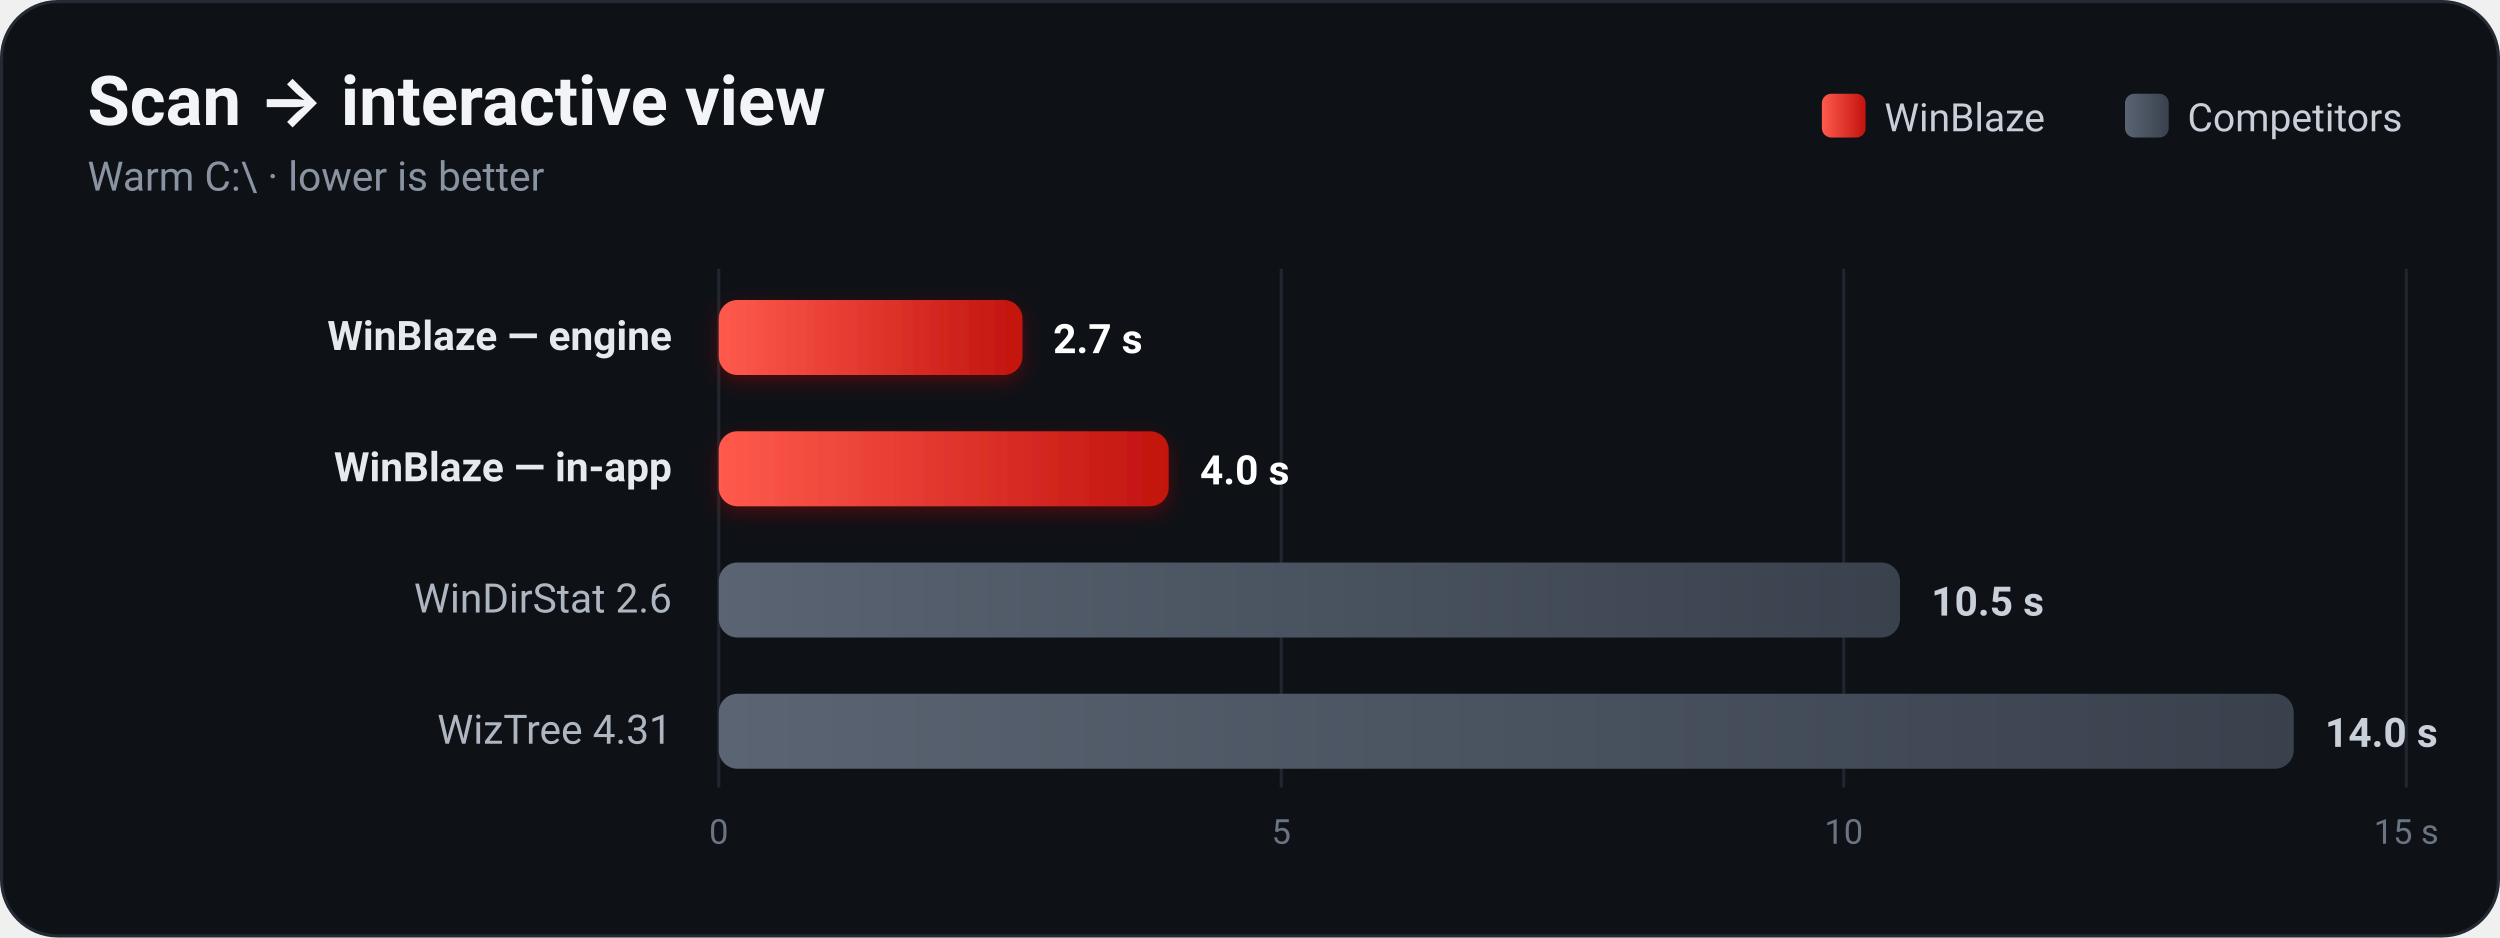
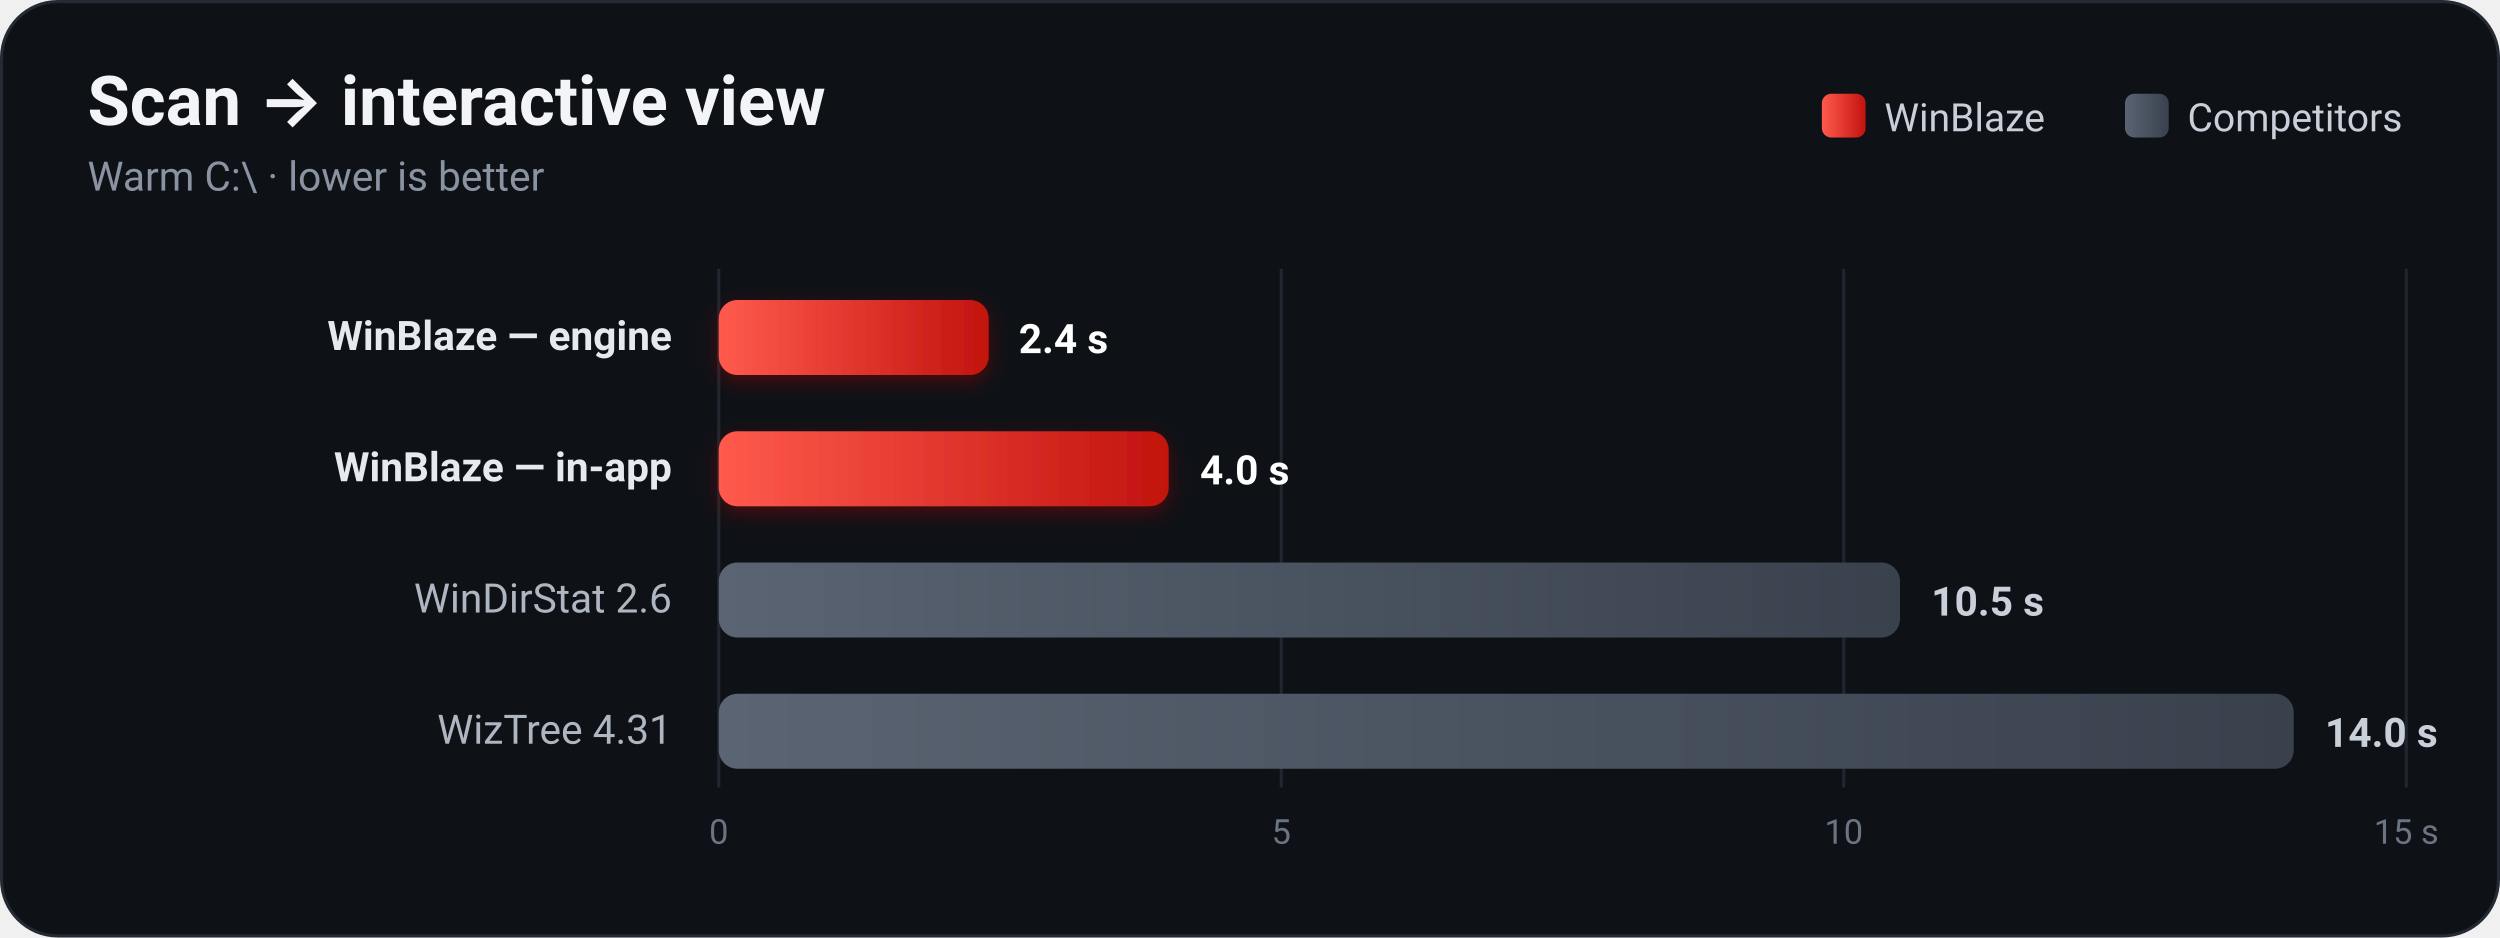
- <svg xmlns="http://www.w3.org/2000/svg" viewBox="0 0 800 300" width="800" height="300" font-family="'Segoe UI', system-ui, -apple-system, Roboto, sans-serif" role="img" aria-label="Scan to interactive view on a warm C: drive, lower is better: WinBlaze engine 2.7s, WinBlaze in-app 4.0s, WinDirStat 2.6 10.5s, WizTree 4.31 14.0s">
+ <svg xmlns="http://www.w3.org/2000/svg" viewBox="0 0 800 300" width="800" height="300" font-family="'Segoe UI', system-ui, -apple-system, Roboto, sans-serif" role="img" aria-label="Scan to interactive view on a warm C: drive, lower is better: WinBlaze engine 2.4s, WinBlaze in-app 4.0s, WinDirStat 2.6 10.5s, WizTree 4.31 14.0s">
  <defs>
    <linearGradient id="red" x1="0" y1="0" x2="1" y2="0">
      <stop offset="0" stop-color="#FF5A4D" />
      <stop offset="1" stop-color="#C2130E" />
    </linearGradient>
    <linearGradient id="gray" x1="0" y1="0" x2="1" y2="0">
      <stop offset="0" stop-color="#5A6472" />
      <stop offset="1" stop-color="#39414D" />
    </linearGradient>
    <filter id="glow" x="-20%" y="-40%" width="140%" height="180%">
      <feDropShadow dx="0" dy="2" stdDeviation="3" flood-color="#C2130E" flood-opacity="0.35" />
    </filter>
  </defs>
  <rect x="0.5" y="0.5" width="799" height="299" rx="18" fill="#0E1116" stroke="#232A34" stroke-width="1" />
  <text x="28" y="40" fill="#F2F4F8" font-size="22" font-weight="700">Scan → interactive view</text>
  <text x="28" y="61" fill="#8A93A2" font-size="13">Warm C:\ · lower is better</text>
  <rect x="583" y="30" width="14" height="14" rx="3" fill="url(#red)" />
  <text x="603" y="42" fill="#C9D0DA" font-size="12.5">WinBlaze</text>
  <rect x="680" y="30" width="14" height="14" rx="3" fill="url(#gray)" />
  <text x="700" y="42" fill="#C9D0DA" font-size="12.5">Competitors</text>
  <g stroke="#20262F" stroke-width="1">
    <line x1="230" y1="86" x2="230" y2="252" />
    <line x1="410" y1="86" x2="410" y2="252" />
    <line x1="590" y1="86" x2="590" y2="252" />
    <line x1="770" y1="86" x2="770" y2="252" />
  </g>
  <g fill="#6B7482" font-size="11" text-anchor="middle">
    <text x="230" y="270">0</text>
    <text x="410" y="270">5</text>
    <text x="590" y="270">10</text>
    <text x="770" y="270">15 s</text>
  </g>
  <text x="215" y="112" fill="#E6E9EF" font-size="13" font-weight="600" text-anchor="end">WinBlaze — engine</text>
-   <rect x="230" y="96" width="97.2" height="24" rx="6" fill="url(#red)" filter="url(#glow)" />
-   <text x="337" y="113" fill="#FFFFFF" font-size="13" font-weight="700">2.7 s</text>
+   <rect x="230" y="96" width="86.4" height="24" rx="6" fill="url(#red)" filter="url(#glow)" />
+   <text x="326" y="113" fill="#FFFFFF" font-size="13" font-weight="700">2.4 s</text>
  <text x="215" y="154" fill="#E6E9EF" font-size="13" font-weight="600" text-anchor="end">WinBlaze — in-app</text>
  <rect x="230" y="138" width="144" height="24" rx="6" fill="url(#red)" filter="url(#glow)" />
  <text x="384" y="155" fill="#FFFFFF" font-size="13" font-weight="700">4.0 s</text>
  <text x="215" y="196" fill="#AEB6C2" font-size="13" text-anchor="end">WinDirStat 2.6</text>
  <rect x="230" y="180" width="378" height="24" rx="6" fill="url(#gray)" />
  <text x="618" y="197" fill="#C9D0DA" font-size="13" font-weight="600">10.5 s</text>
  <text x="215" y="238" fill="#AEB6C2" font-size="13" text-anchor="end">WizTree 4.31</text>
  <rect x="230" y="222" width="504" height="24" rx="6" fill="url(#gray)" />
  <text x="744" y="239" fill="#C9D0DA" font-size="13" font-weight="600">14.0 s</text>
</svg>
